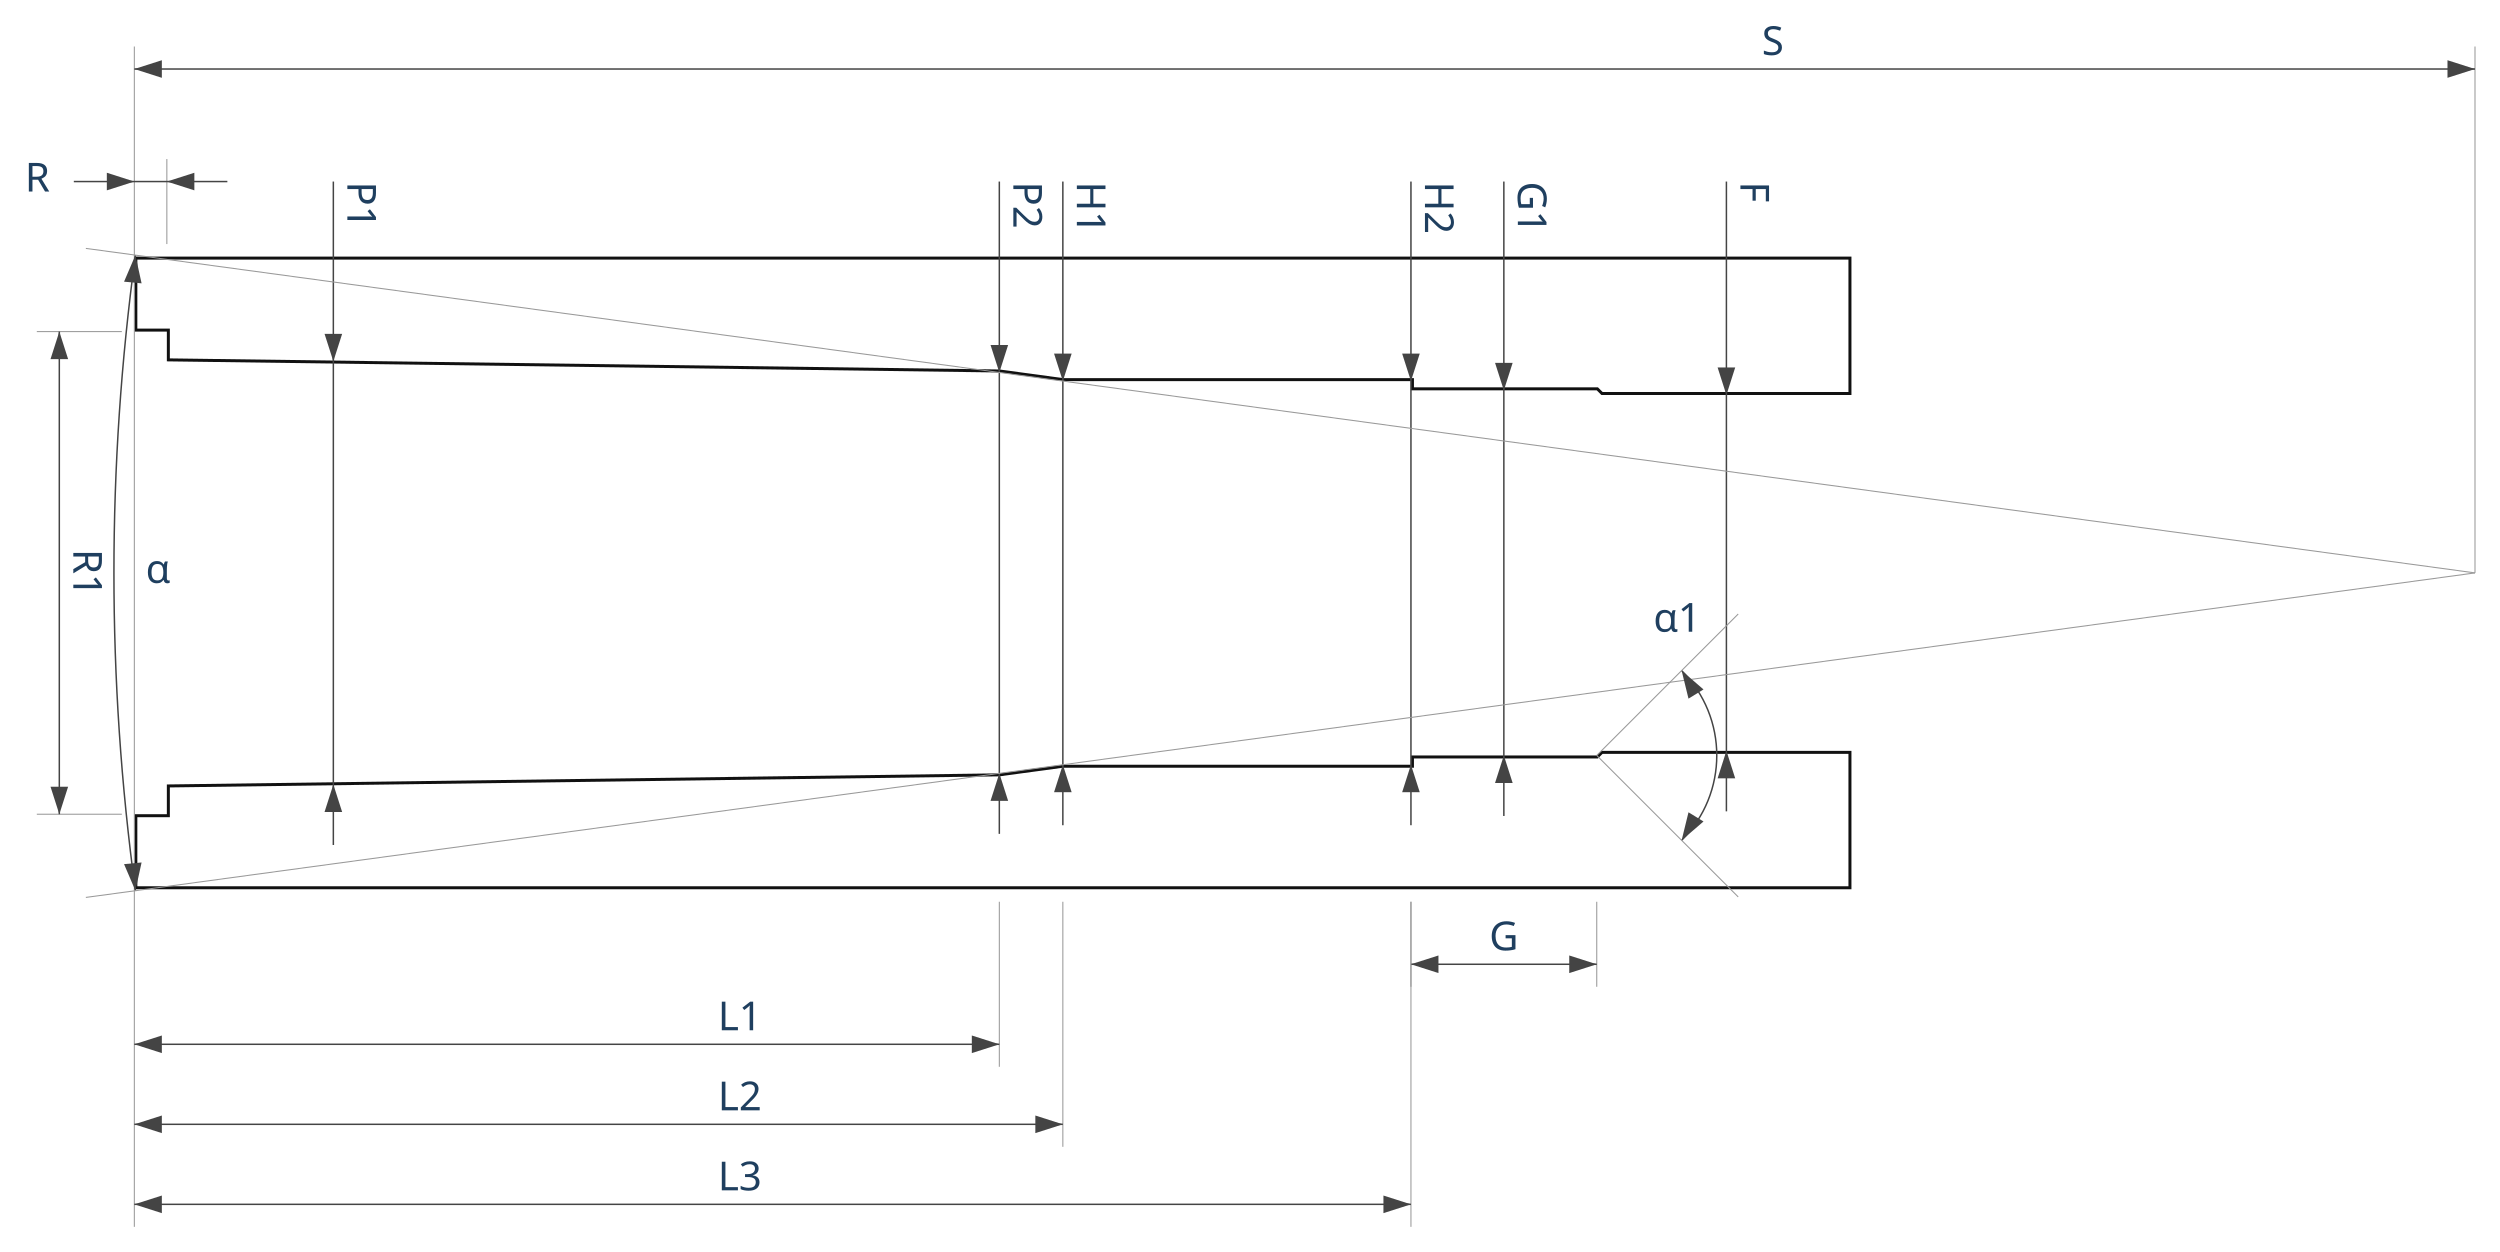
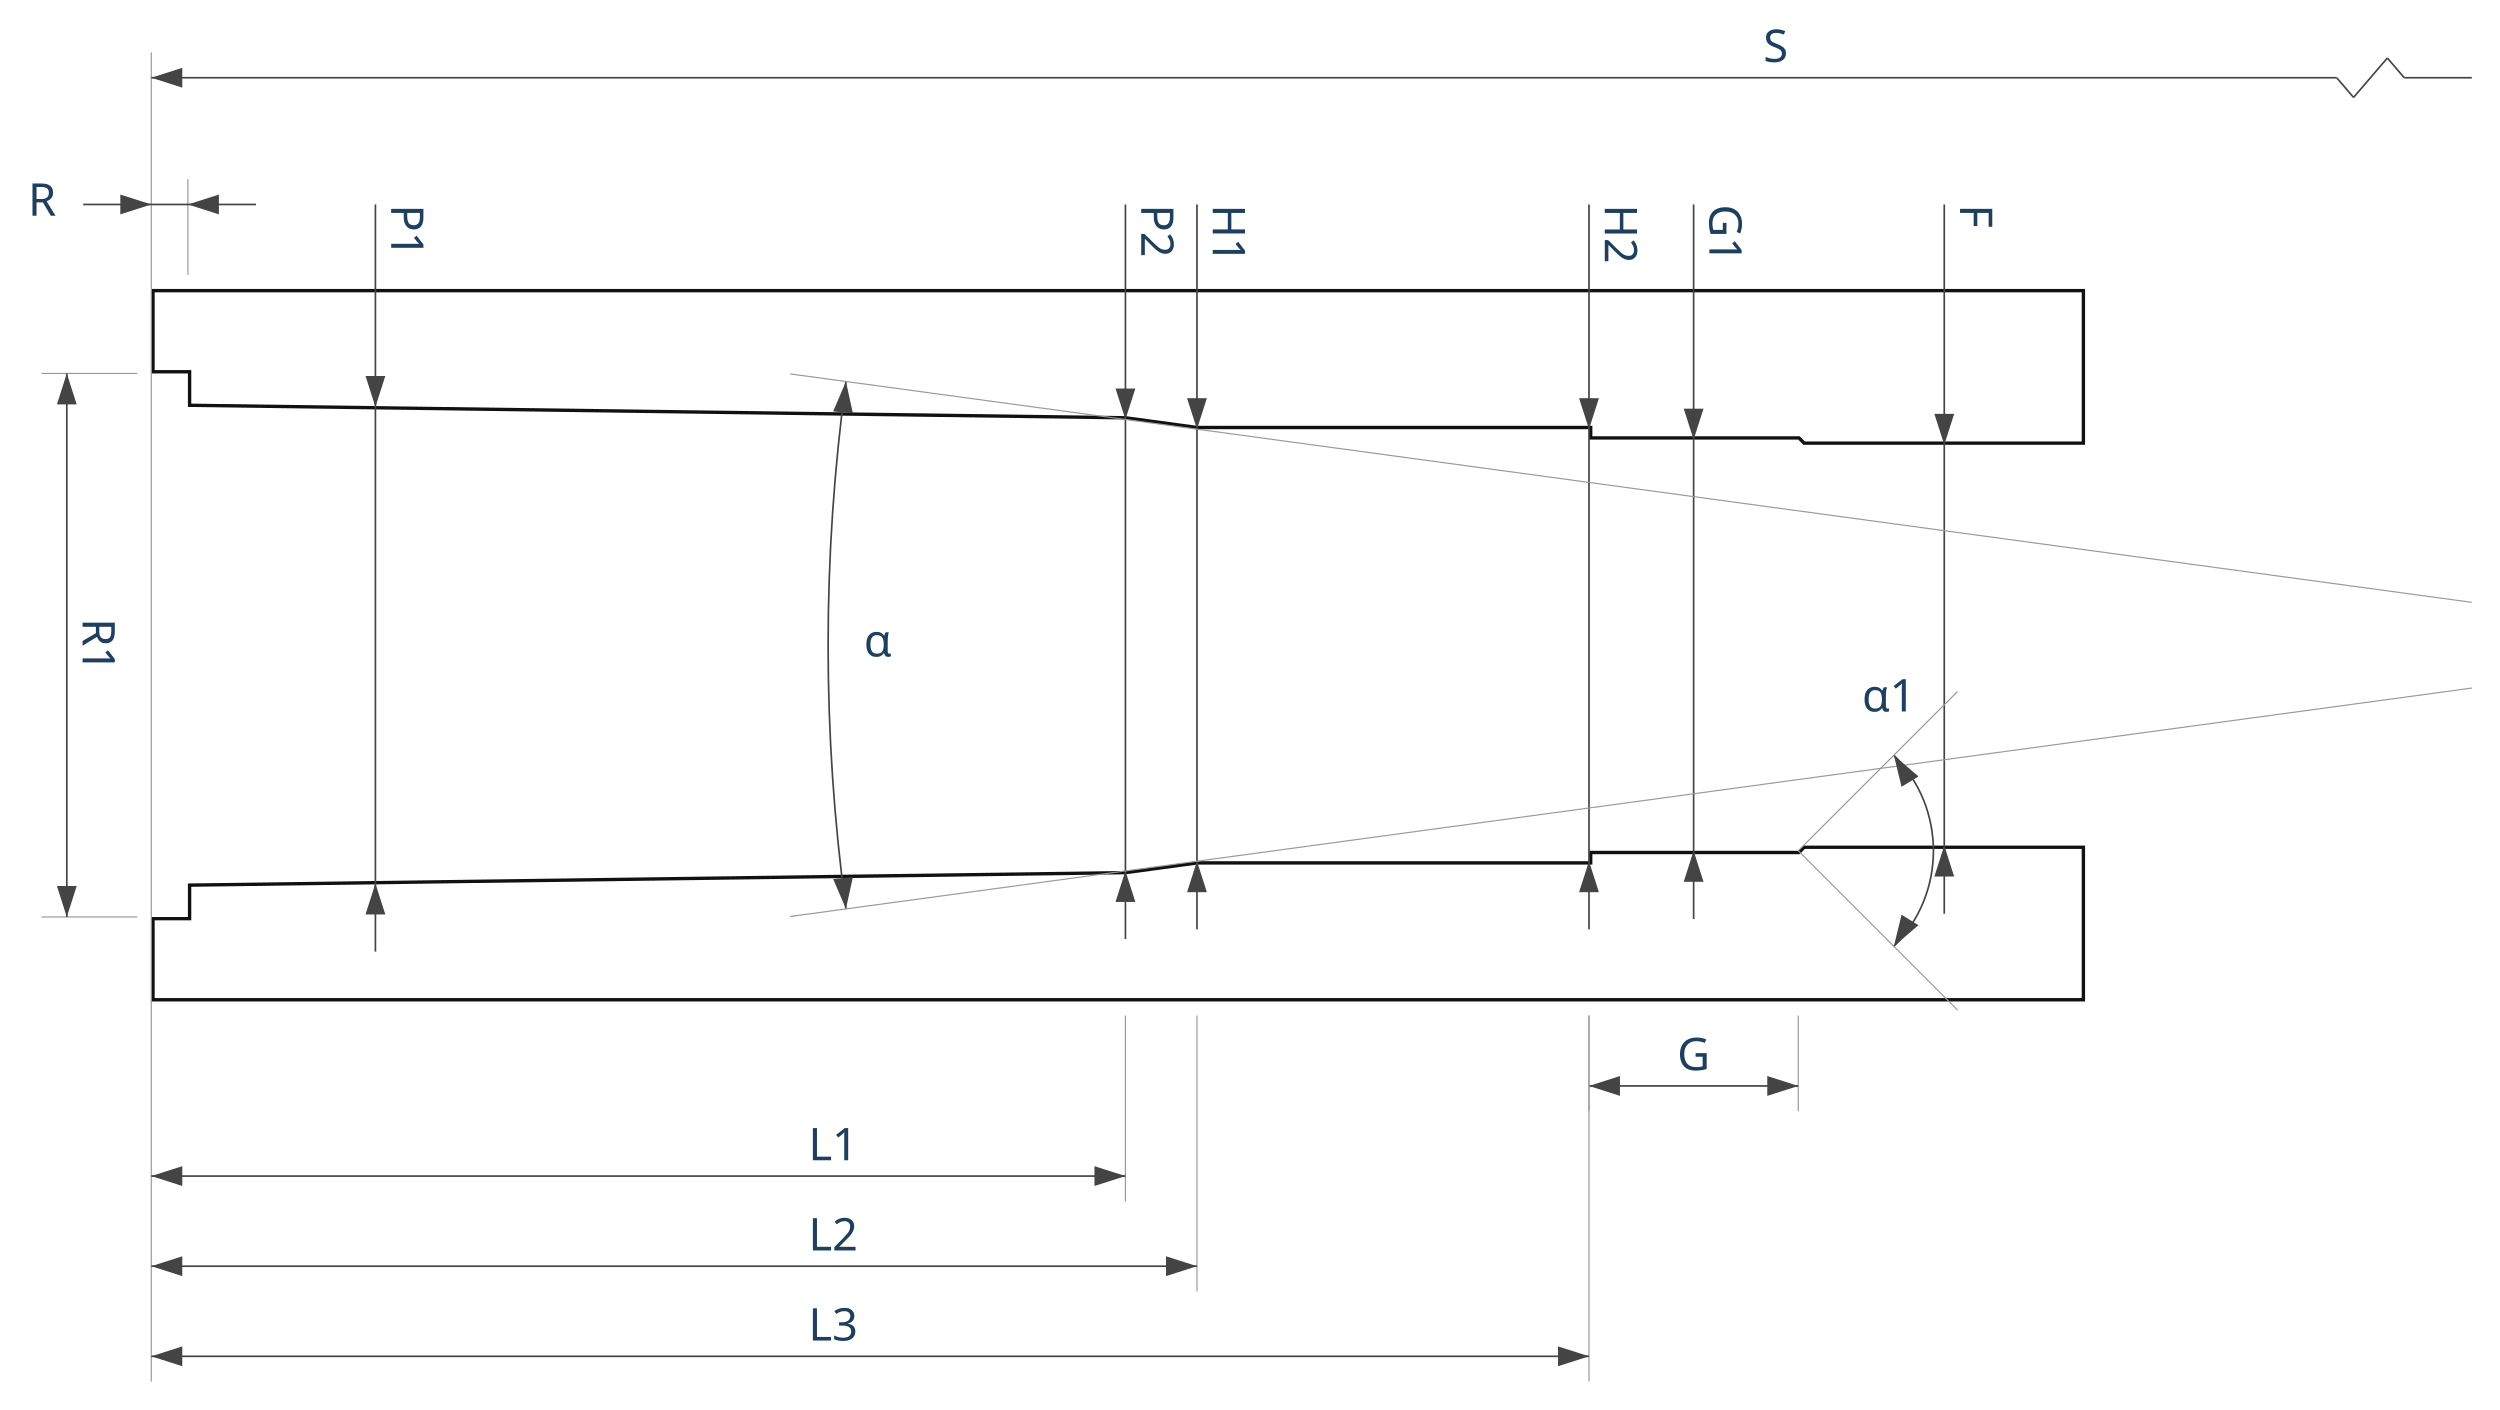
- <svg xmlns="http://www.w3.org/2000/svg" width="399.888" height="200.24" viewBox="0 0 399.888 200.24">
+ <svg xmlns="http://www.w3.org/2000/svg" width="355.08" height="200.24" viewBox="0 0 355.08 200.24">
  <defs>
    <clipPath id="steel-577_sld_snider">
      <path d="M21.488,130.24 L26.688,130.24 L26.688,125.48 L159.848,123.7 L170.008,122.32 L225.688,122.32 L225.688,120.84 L255.408,120.84 L256.148,120.1 L296.148,120.1 L296.148,142.24 L21.488,142.24 Z M21.488,53.04 L26.688,53.04 L26.688,57.8 L159.848,59.58 L170.008,60.96 L225.688,60.96 L225.688,62.44 L255.408,62.44 L256.148,63.18 L296.148,63.18 L296.148,41.04 L21.488,41.04 Z" />
    </clipPath>
  </defs>
  <g clip-path="url(#steel-577_sld_snider)">
    <path d="M21.488,130.24 L26.688,130.24 L26.688,125.48 L159.848,123.7 L170.008,122.32 L225.688,122.32 L225.688,120.84 L255.408,120.84 L256.148,120.1 L296.148,120.1 L296.148,142.24 L21.488,142.24 Z M21.488,53.04 L26.688,53.04 L26.688,57.8 L159.848,59.58 L170.008,60.96 L225.688,60.96 L225.688,62.44 L255.408,62.44 L256.148,63.18 L296.148,63.18 L296.148,41.04 L21.488,41.04 Z" fill="none" stroke="#111" stroke-width="0.96" />
  </g>
  <line x1="21.488" y1="7.440" x2="21.488" y2="196.240" stroke="#999" stroke-width="0.168" />
  <line x1="225.688" y1="144.240" x2="225.688" y2="157.840" stroke="#999" stroke-width="0.168" />
  <line x1="255.408" y1="144.240" x2="255.408" y2="157.840" stroke="#999" stroke-width="0.168" />
  <line x1="225.688" y1="154.240" x2="255.408" y2="154.240" stroke="#444" stroke-width="0.24" />
  <path d="M225.688,154.240 L230.088,152.832 L230.088,155.648 Z" fill="#444" />
  <path d="M255.408,154.240 L251.008,155.648 L251.008,152.832 Z" fill="#444" />
  <text x="240.548" y="152.000" font-size="6.4" text-anchor="middle" fill="#1f3f5f" font-family="sans-serif">G</text>
  <line x1="159.848" y1="144.240" x2="159.848" y2="170.640" stroke="#999" stroke-width="0.168" />
  <line x1="21.488" y1="167.040" x2="159.848" y2="167.040" stroke="#444" stroke-width="0.24" />
  <path d="M21.488,167.040 L25.888,165.632 L25.888,168.448 Z" fill="#444" />
  <path d="M159.848,167.040 L155.448,168.448 L155.448,165.632 Z" fill="#444" />
  <text x="118.340" y="164.800" font-size="6.4" text-anchor="middle" fill="#1f3f5f" font-family="sans-serif">L1</text>
  <line x1="170.008" y1="144.240" x2="170.008" y2="183.440" stroke="#999" stroke-width="0.168" />
  <line x1="21.488" y1="179.840" x2="170.008" y2="179.840" stroke="#444" stroke-width="0.24" />
  <path d="M21.488,179.840 L25.888,178.432 L25.888,181.248 Z" fill="#444" />
  <path d="M170.008,179.840 L165.608,181.248 L165.608,178.432 Z" fill="#444" />
  <text x="118.340" y="177.600" font-size="6.4" text-anchor="middle" fill="#1f3f5f" font-family="sans-serif">L2</text>
  <line x1="225.688" y1="144.240" x2="225.688" y2="196.240" stroke="#999" stroke-width="0.168" />
  <line x1="21.488" y1="192.640" x2="225.688" y2="192.640" stroke="#444" stroke-width="0.24" />
  <path d="M21.488,192.640 L25.888,191.232 L25.888,194.048 Z" fill="#444" />
  <path d="M225.688,192.640 L221.288,194.048 L221.288,191.232 Z" fill="#444" />
  <text x="118.340" y="190.400" font-size="6.4" text-anchor="middle" fill="#1f3f5f" font-family="sans-serif">L3</text>
-   <line x1="395.888" y1="91.640" x2="395.888" y2="7.440" stroke="#999" stroke-width="0.168" />
-   <line x1="21.488" y1="11.040" x2="395.888" y2="11.040" stroke="#444" stroke-width="0.24" />
+   <line x1="21.488" y1="11.040" x2="331.880" y2="11.040" stroke="#444" stroke-width="0.24" />
+   <line x1="331.880" y1="11.040" x2="334.280" y2="13.840" stroke="#444" stroke-width="0.24" />
+   <line x1="334.280" y1="13.840" x2="339.080" y2="8.240" stroke="#444" stroke-width="0.24" />
+   <line x1="339.080" y1="8.240" x2="341.480" y2="11.040" stroke="#444" stroke-width="0.24" />
+   <line x1="341.480" y1="11.040" x2="351.080" y2="11.040" stroke="#444" stroke-width="0.24" />
  <path d="M21.488,11.040 L25.888,9.632 L25.888,12.448 Z" fill="#444" />
-   <path d="M395.888,11.040 L391.488,12.448 L391.488,9.632 Z" fill="#444" />
-   <text x="283.568" y="8.800" font-size="6.4" text-anchor="middle" fill="#1f3f5f" font-family="sans-serif">S</text>
+   <text x="252.202" y="8.800" font-size="6.4" text-anchor="middle" fill="#1f3f5f" font-family="sans-serif">S</text>
  <line x1="26.688" y1="39.040" x2="26.688" y2="25.440" stroke="#999" stroke-width="0.168" />
  <line x1="11.808" y1="29.040" x2="36.368" y2="29.040" stroke="#444" stroke-width="0.24" />
  <path d="M21.488,29.040 L17.088,30.448 L17.088,27.632 Z" fill="#444" />
  <path d="M26.688,29.040 L31.088,27.632 L31.088,30.448 Z" fill="#444" />
  <text x="7.968" y="30.640" font-size="6.4" text-anchor="end" fill="#1f3f5f" font-family="sans-serif">R</text>
  <line x1="53.320" y1="29.040" x2="53.320" y2="135.160" stroke="#444" stroke-width="0.24" />
  <path d="M53.320,57.800 L51.912,53.400 L54.728,53.400 Z" fill="#444" />
  <path d="M53.320,125.480 L54.728,129.880 L51.912,129.880 Z" fill="#444" />
  <text x="55.560" y="29.040" font-size="6.4" text-anchor="start" fill="#1f3f5f" font-family="sans-serif" transform="rotate(90 55.560 29.040)">P1</text>
  <line x1="159.848" y1="29.040" x2="159.848" y2="133.380" stroke="#444" stroke-width="0.24" />
  <path d="M159.848,59.580 L158.440,55.180 L161.256,55.180 Z" fill="#444" />
  <path d="M159.848,123.700 L161.256,128.100 L158.440,128.100 Z" fill="#444" />
  <text x="162.088" y="29.040" font-size="6.4" text-anchor="start" fill="#1f3f5f" font-family="sans-serif" transform="rotate(90 162.088 29.040)">P2</text>
  <line x1="170.008" y1="29.040" x2="170.008" y2="132.000" stroke="#444" stroke-width="0.24" />
  <path d="M170.008,60.960 L168.600,56.560 L171.416,56.560 Z" fill="#444" />
  <path d="M170.008,122.320 L171.416,126.720 L168.600,126.720 Z" fill="#444" />
  <text x="172.248" y="29.040" font-size="6.4" text-anchor="start" fill="#1f3f5f" font-family="sans-serif" transform="rotate(90 172.248 29.040)">H1</text>
  <line x1="225.688" y1="29.040" x2="225.688" y2="132.000" stroke="#444" stroke-width="0.24" />
  <path d="M225.688,60.960 L224.280,56.560 L227.096,56.560 Z" fill="#444" />
  <path d="M225.688,122.320 L227.096,126.720 L224.280,126.720 Z" fill="#444" />
  <text x="227.928" y="29.040" font-size="6.4" text-anchor="start" fill="#1f3f5f" font-family="sans-serif" transform="rotate(90 227.928 29.040)">H2</text>
  <line x1="240.548" y1="29.040" x2="240.548" y2="130.520" stroke="#444" stroke-width="0.24" />
  <path d="M240.548,62.440 L239.140,58.040 L241.956,58.040 Z" fill="#444" />
  <path d="M240.548,120.840 L241.956,125.240 L239.140,125.240 Z" fill="#444" />
  <text x="242.788" y="29.040" font-size="6.4" text-anchor="start" fill="#1f3f5f" font-family="sans-serif" transform="rotate(90 242.788 29.040)">G1</text>
  <line x1="276.148" y1="29.040" x2="276.148" y2="129.780" stroke="#444" stroke-width="0.24" />
  <path d="M276.148,63.180 L274.740,58.780 L277.556,58.780 Z" fill="#444" />
  <path d="M276.148,120.100 L277.556,124.500 L274.740,124.500 Z" fill="#444" />
  <text x="278.388" y="29.040" font-size="6.4" text-anchor="start" fill="#1f3f5f" font-family="sans-serif" transform="rotate(90 278.388 29.040)">F</text>
  <line x1="19.488" y1="53.040" x2="5.888" y2="53.040" stroke="#999" stroke-width="0.168" />
  <line x1="19.488" y1="130.240" x2="5.888" y2="130.240" stroke="#999" stroke-width="0.168" />
  <line x1="9.488" y1="53.040" x2="9.488" y2="130.240" stroke="#444" stroke-width="0.24" />
  <path d="M9.488,53.040 L10.896,57.440 L8.080,57.440 Z" fill="#444" />
  <path d="M9.488,130.240 L8.080,125.840 L10.896,125.840 Z" fill="#444" />
  <text x="11.728" y="91.640" font-size="6.4" text-anchor="middle" fill="#1f3f5f" font-family="sans-serif" transform="rotate(90 11.728 91.640)">R1</text>
-   <path d="M21.660,40.810 A377.664,377.664 0 0 0 21.660,142.470" fill="none" stroke="#444" stroke-width="0.24" />
-   <path d="M21.660,40.810 L22.647,45.323 L19.843,45.057 Z" fill="#444" />
-   <path d="M21.660,142.470 L19.843,138.223 L22.647,137.957 Z" fill="#444" />
-   <line x1="395.888" y1="91.640" x2="13.733" y2="39.733" stroke="#999" stroke-width="0.168" />
-   <line x1="395.888" y1="91.640" x2="13.733" y2="143.547" stroke="#999" stroke-width="0.168" />
-   <text x="25.264" y="93.240" font-size="6.4" text-anchor="middle" fill="#1f3f5f" font-family="sans-serif">α</text>
+   <path d="M120.151,54.187 A278.269,278.269 0 0 0 120.151,129.093" fill="none" stroke="#444" stroke-width="0.24" />
+   <path d="M120.151,54.187 L121.137,58.701 L118.334,58.435 Z" fill="#444" />
+   <path d="M120.151,129.093 L118.334,124.845 L121.137,124.579 Z" fill="#444" />
+   <line x1="351.080" y1="85.554" x2="112.224" y2="53.111" stroke="#999" stroke-width="0.168" />
+   <line x1="351.080" y1="97.726" x2="112.224" y2="130.169" stroke="#999" stroke-width="0.168" />
+   <text x="124.659" y="93.240" font-size="6.4" text-anchor="middle" fill="#1f3f5f" font-family="sans-serif">α</text>
  <path d="M268.984,134.416 A19.200,19.200 0 0 0 268.984,107.264" fill="none" stroke="#444" stroke-width="0.24" />
  <path d="M268.984,134.416 L270.083,129.929 L272.484,131.401 Z" fill="#444" />
  <path d="M268.984,107.264 L272.484,110.279 L270.083,111.751 Z" fill="#444" />
  <line x1="255.408" y1="120.840" x2="278.035" y2="143.467" stroke="#999" stroke-width="0.168" />
  <line x1="255.408" y1="120.840" x2="278.035" y2="98.213" stroke="#999" stroke-width="0.168" />
  <text x="268.263" y="101.045" font-size="6.4" text-anchor="middle" fill="#1f3f5f" font-family="sans-serif">α1</text>
</svg>
